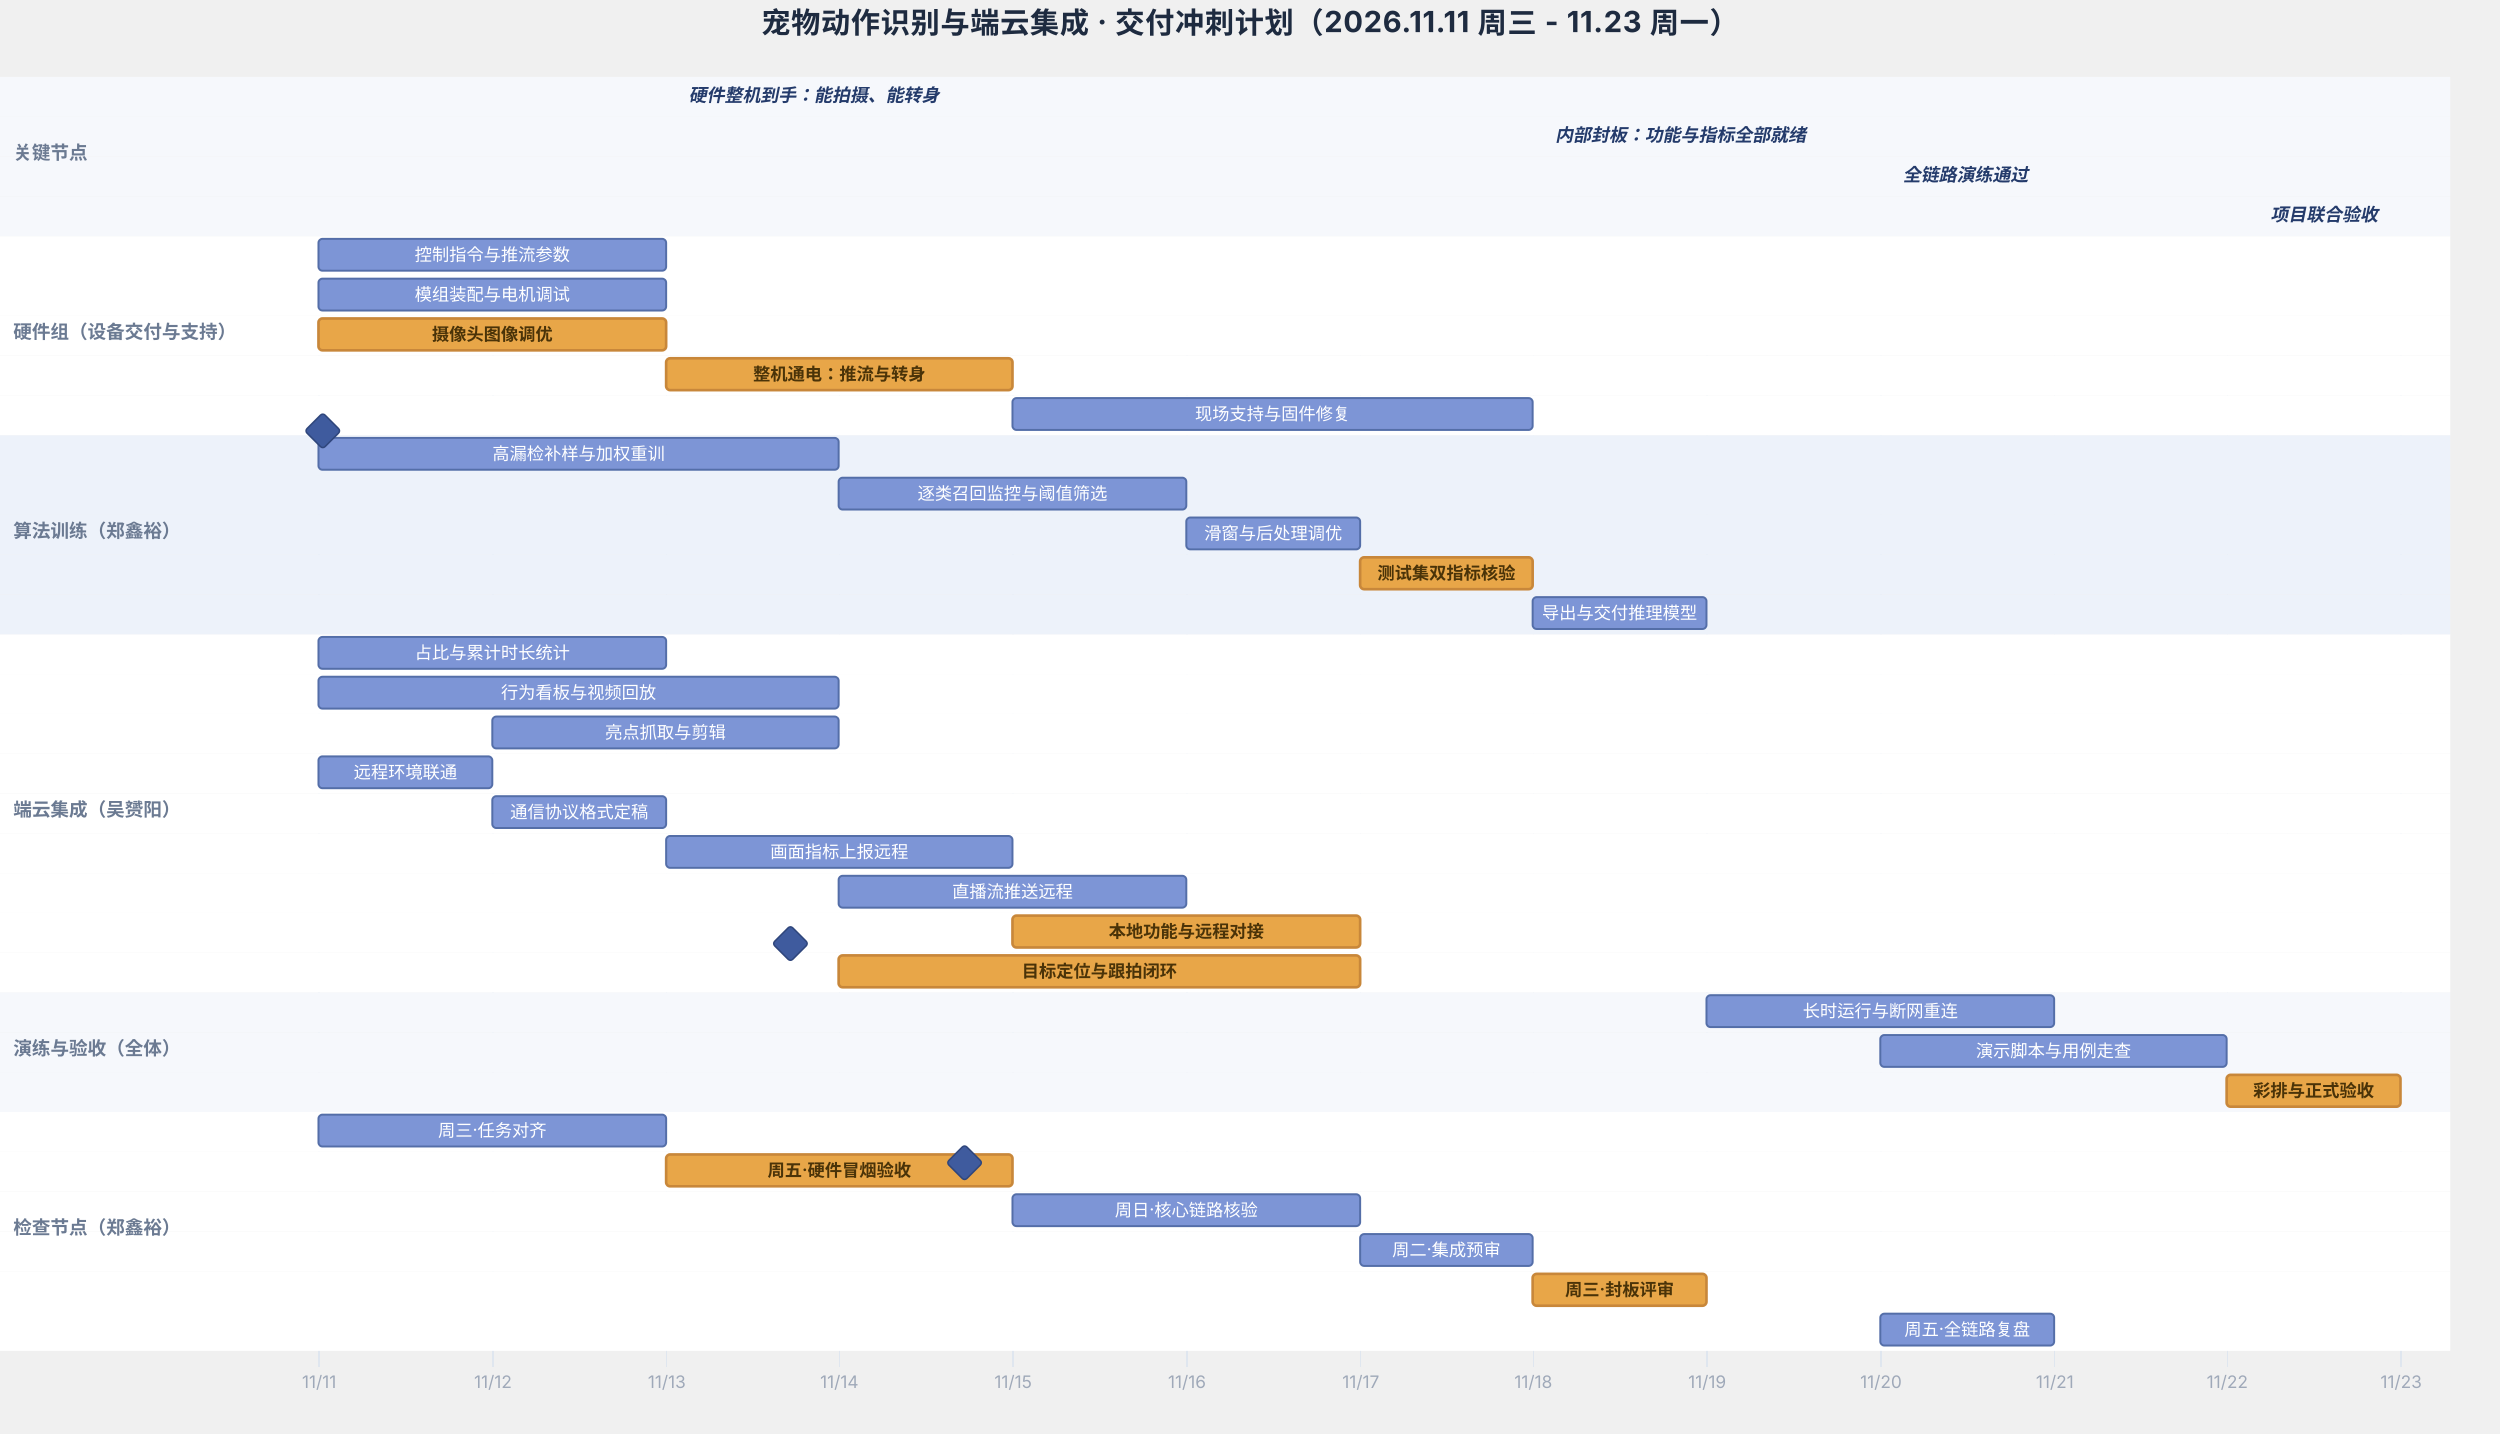
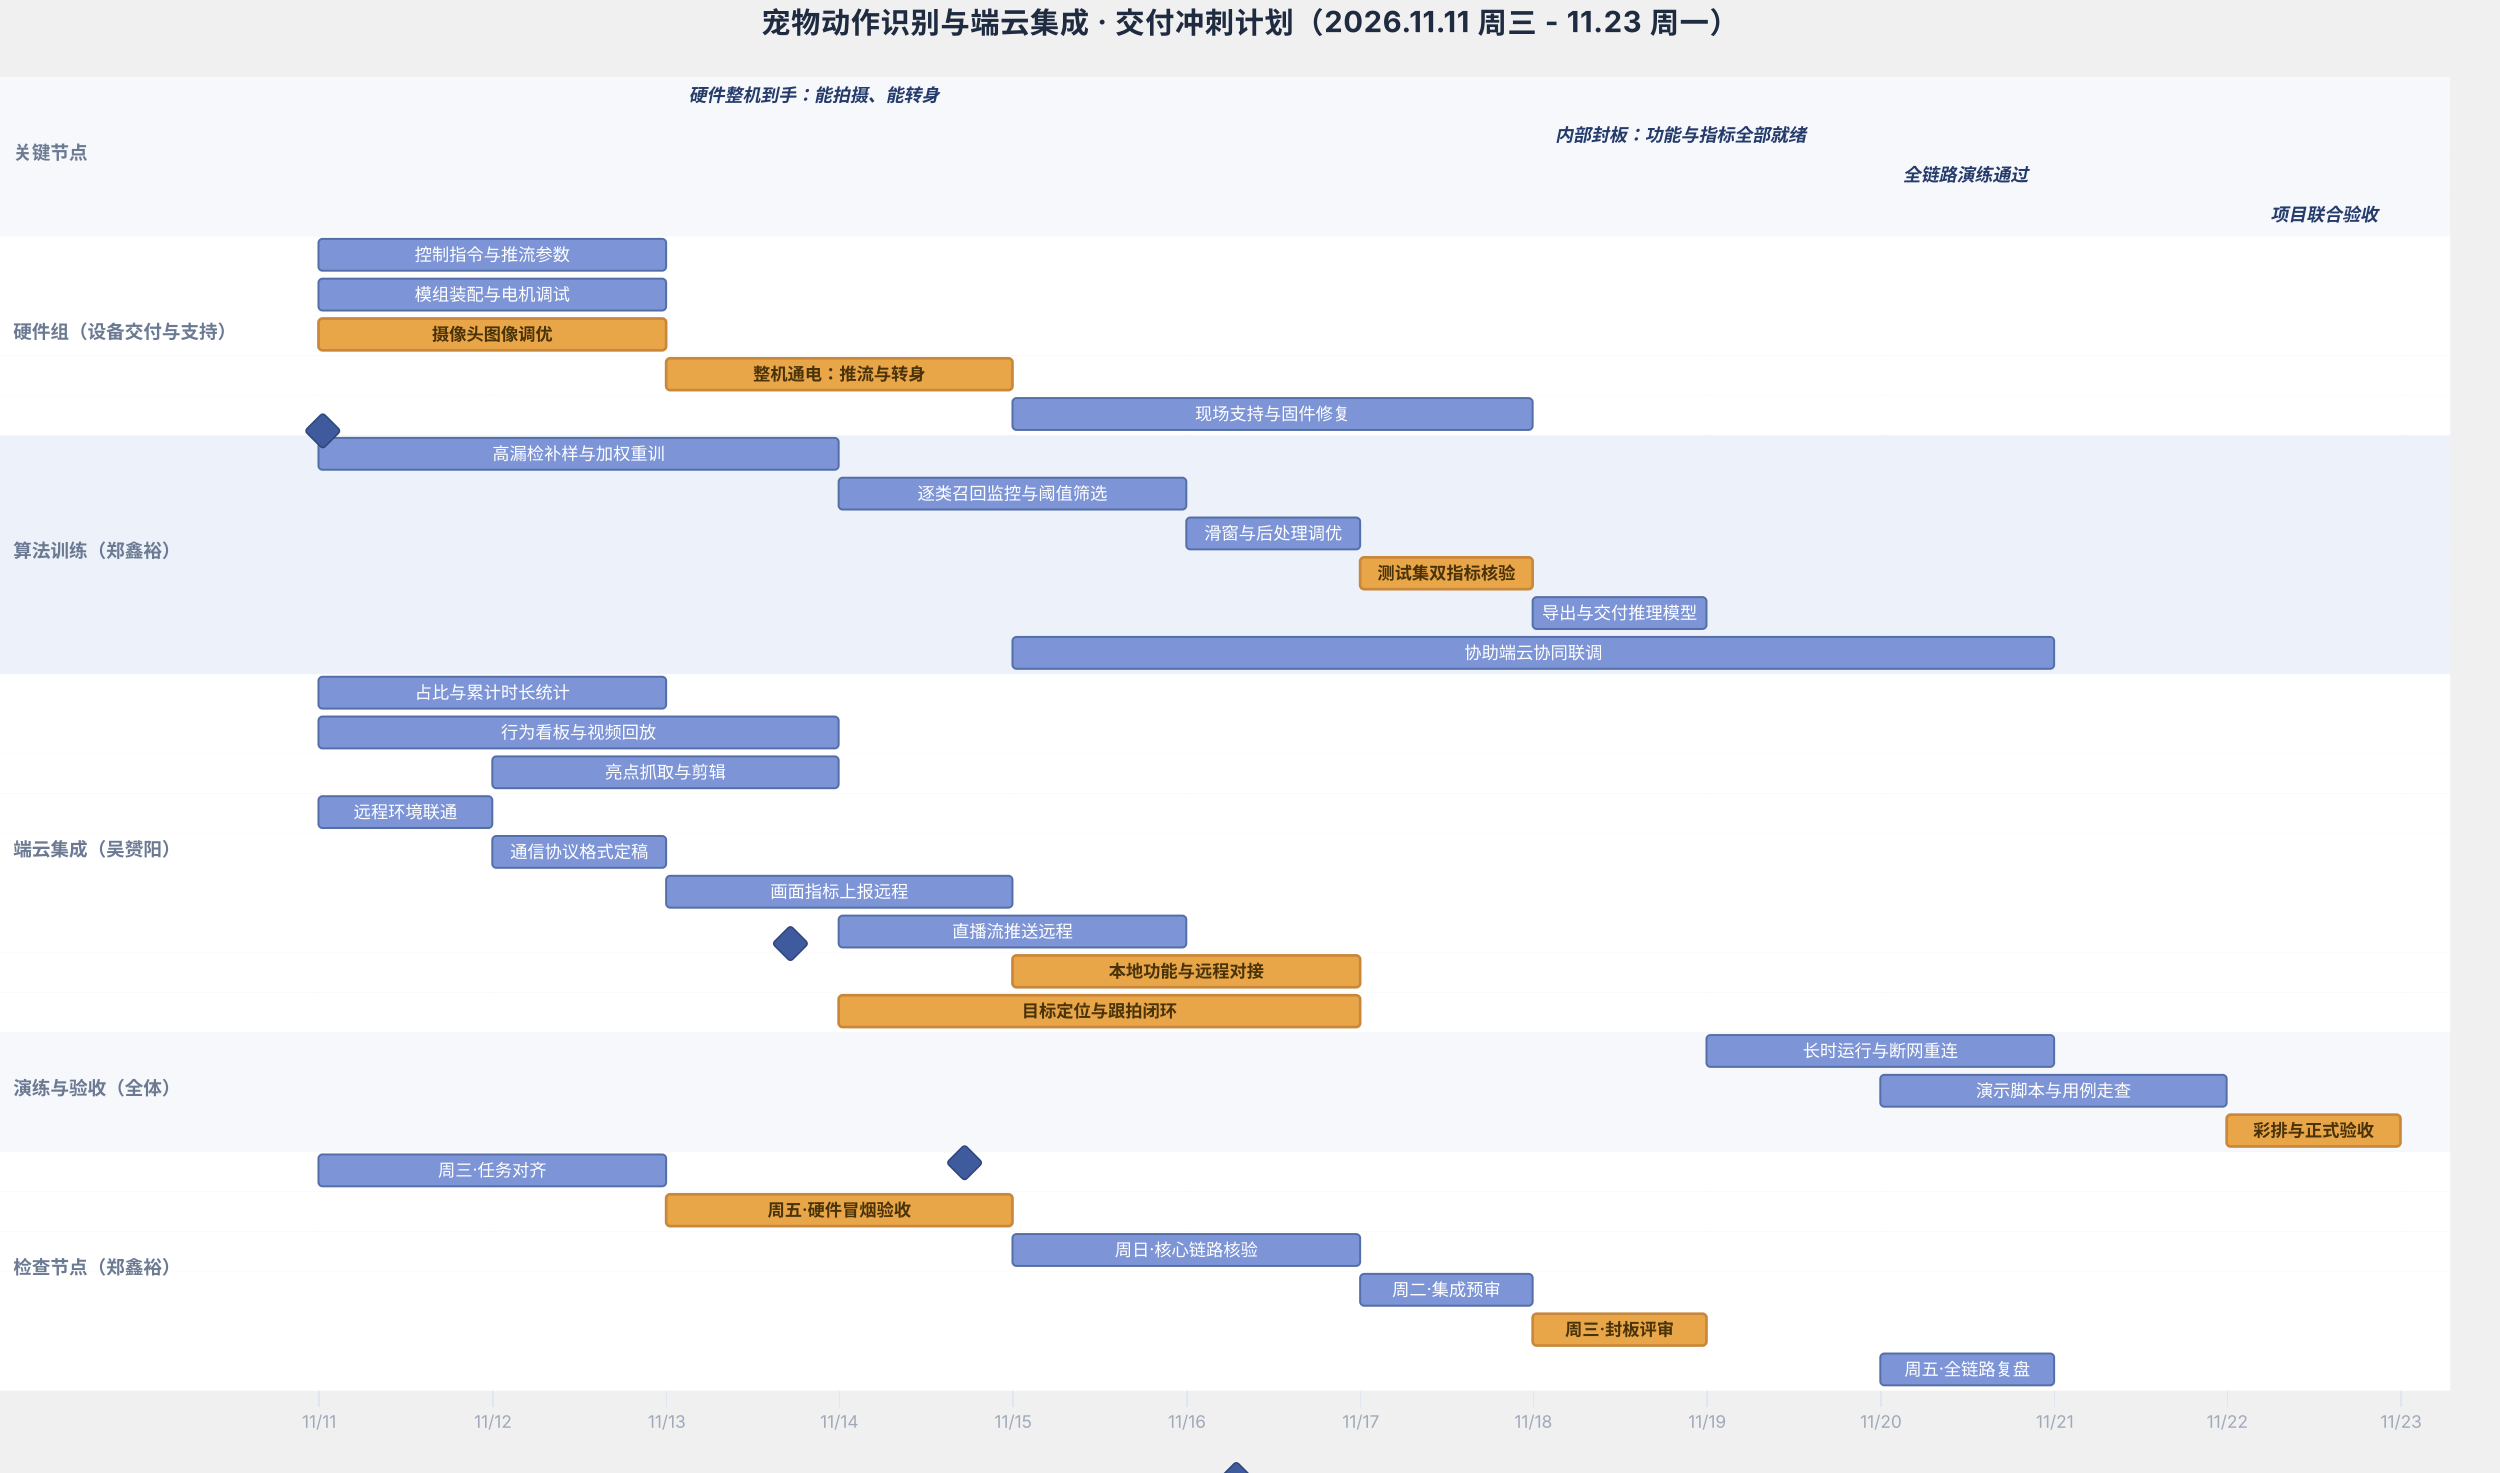
- <svg xmlns="http://www.w3.org/2000/svg" id="my-svg" width="100%" viewBox="0 0 1884 1080" style="max-width: 1884px; background-color: rgb(255, 255, 255);" role="graphics-document document" aria-roledescription="gantt">
+ <svg xmlns="http://www.w3.org/2000/svg" id="my-svg" width="100%" viewBox="0 0 1884 1110" style="max-width: 1884px; background-color: rgb(255, 255, 255);" role="graphics-document document" aria-roledescription="gantt">
  <style>#my-svg{font-family:'PingFang SC',-apple-system,'Helvetica Neue',sans-serif;font-size:15px;fill:#333;}@keyframes edge-animation-frame{from{stroke-dashoffset:0;}}@keyframes dash{to{stroke-dashoffset:0;}}#my-svg .edge-animation-slow{stroke-dasharray:9,5!important;stroke-dashoffset:900;animation:dash 50s linear infinite;stroke-linecap:round;}#my-svg .edge-animation-fast{stroke-dasharray:9,5!important;stroke-dashoffset:900;animation:dash 20s linear infinite;stroke-linecap:round;}#my-svg .error-icon{fill:hsl(220.588, 100%, 98.333%);}#my-svg .error-text{fill:rgb(8.5, 5.75, 0);stroke:rgb(8.5, 5.75, 0);}#my-svg .edge-thickness-normal{stroke-width:1px;}#my-svg .edge-thickness-thick{stroke-width:3.5px;}#my-svg .edge-pattern-solid{stroke-dasharray:0;}#my-svg .edge-thickness-invisible{stroke-width:0;fill:none;}#my-svg .edge-pattern-dashed{stroke-dasharray:3;}#my-svg .edge-pattern-dotted{stroke-dasharray:2;}#my-svg .marker{fill:#0b0b0b;stroke:#0b0b0b;}#my-svg .marker.cross{stroke:#0b0b0b;}#my-svg svg{font-family:'PingFang SC',-apple-system,'Helvetica Neue',sans-serif;font-size:15px;}#my-svg p{margin:0;}#my-svg .mermaid-main-font{font-family:'PingFang SC',-apple-system,'Helvetica Neue',sans-serif;}#my-svg .exclude-range{fill:#eeeeee;}#my-svg .section{stroke:none;opacity:0.2;}#my-svg .section0{fill:#f6f8fc;}#my-svg .section2{fill:#edf2fa;}#my-svg .section1,#my-svg .section3{fill:#ffffff;opacity:0.2;}#my-svg .sectionTitle0{fill:#1e2b40;}#my-svg .sectionTitle1{fill:#1e2b40;}#my-svg .sectionTitle2{fill:#1e2b40;}#my-svg .sectionTitle3{fill:#1e2b40;}#my-svg .sectionTitle{text-anchor:start;font-family:'PingFang SC',-apple-system,'Helvetica Neue',sans-serif;}#my-svg .grid .tick{stroke:#e6ebf3;opacity:0.8;shape-rendering:crispEdges;}#my-svg .grid .tick text{font-family:'PingFang SC',-apple-system,'Helvetica Neue',sans-serif;fill:#333;}#my-svg .grid path{stroke-width:0;}#my-svg .today{fill:none;stroke:red;stroke-width:2px;}#my-svg .task{stroke-width:2;}#my-svg .taskText{text-anchor:middle;font-family:'PingFang SC',-apple-system,'Helvetica Neue',sans-serif;}#my-svg .taskTextOutsideRight{fill:#ffffff;text-anchor:start;font-family:'PingFang SC',-apple-system,'Helvetica Neue',sans-serif;}#my-svg .taskTextOutsideLeft{fill:#ffffff;text-anchor:end;}#my-svg .task.clickable{cursor:pointer;}#my-svg .taskText.clickable{cursor:pointer;fill:#003163!important;font-weight:bold;}#my-svg .taskTextOutsideLeft.clickable{cursor:pointer;fill:#003163!important;font-weight:bold;}#my-svg .taskTextOutsideRight.clickable{cursor:pointer;fill:#003163!important;font-weight:bold;}#my-svg .taskText0,#my-svg .taskText1,#my-svg .taskText2,#my-svg .taskText3{fill:#ffffff;}#my-svg .task0,#my-svg .task1,#my-svg .task2,#my-svg .task3{fill:#7d95d6;stroke:#546ea8;}#my-svg .taskTextOutside0,#my-svg .taskTextOutside2{fill:#2b3444;}#my-svg .taskTextOutside1,#my-svg .taskTextOutside3{fill:#2b3444;}#my-svg .active0,#my-svg .active1,#my-svg .active2,#my-svg .active3{fill:#546ea8;stroke:#3c5189;}#my-svg .activeText0,#my-svg .activeText1,#my-svg .activeText2,#my-svg .activeText3{fill:#ffffff!important;}#my-svg .done0,#my-svg .done1,#my-svg .done2,#my-svg .done3{stroke:#93a5cb;fill:#c2cee6;stroke-width:2;}#my-svg .doneText0,#my-svg .doneText1,#my-svg .doneText2,#my-svg .doneText3{fill:#ffffff!important;}#my-svg .doneText0.taskTextOutsideLeft,#my-svg .doneText0.taskTextOutsideRight,#my-svg .doneText1.taskTextOutsideLeft,#my-svg .doneText1.taskTextOutsideRight,#my-svg .doneText2.taskTextOutsideLeft,#my-svg .doneText2.taskTextOutsideRight,#my-svg .doneText3.taskTextOutsideLeft,#my-svg .doneText3.taskTextOutsideRight{fill:#2b3444!important;}#my-svg .crit0,#my-svg .crit1,#my-svg .crit2,#my-svg .crit3{stroke:#c8873a;fill:#e8a648;stroke-width:2;}#my-svg .activeCrit0,#my-svg .activeCrit1,#my-svg .activeCrit2,#my-svg .activeCrit3{stroke:#c8873a;fill:#546ea8;stroke-width:2;}#my-svg .doneCrit0,#my-svg .doneCrit1,#my-svg .doneCrit2,#my-svg .doneCrit3{stroke:#c8873a;fill:#c2cee6;stroke-width:2;cursor:pointer;shape-rendering:crispEdges;}#my-svg .milestone{transform:rotate(45deg) scale(0.8,0.8);}#my-svg .milestoneText{font-style:italic;}#my-svg .doneCritText0,#my-svg .doneCritText1,#my-svg .doneCritText2,#my-svg .doneCritText3{fill:#ffffff!important;}#my-svg .doneCritText0.taskTextOutsideLeft,#my-svg .doneCritText0.taskTextOutsideRight,#my-svg .doneCritText1.taskTextOutsideLeft,#my-svg .doneCritText1.taskTextOutsideRight,#my-svg .doneCritText2.taskTextOutsideLeft,#my-svg .doneCritText2.taskTextOutsideRight,#my-svg .doneCritText3.taskTextOutsideLeft,#my-svg .doneCritText3.taskTextOutsideRight{fill:#2b3444!important;}#my-svg .vert{stroke:navy;}#my-svg .vertText{font-size:15px;text-anchor:middle;fill:navy!important;}#my-svg .activeCritText0,#my-svg .activeCritText1,#my-svg .activeCritText2,#my-svg .activeCritText3{fill:#ffffff!important;}#my-svg .titleText{text-anchor:middle;font-size:18px;fill:#1e2b40;font-family:'PingFang SC',-apple-system,'Helvetica Neue',sans-serif;}#my-svg .node .neo-node{stroke:hsl(40.588, 60%, 83.333%);}#my-svg [data-look="neo"].node rect,#my-svg [data-look="neo"].cluster rect,#my-svg [data-look="neo"].node polygon{stroke:url(#my-svg-gradient);filter:drop-shadow( 1px 2px 2px rgba(185,185,185,1));}#my-svg [data-look="neo"].swimlane.cluster rect{filter:none;}#my-svg [data-look="neo"].node path{stroke:url(#my-svg-gradient);stroke-width:1px;}#my-svg [data-look="neo"].node .outer-path{filter:drop-shadow( 1px 2px 2px rgba(185,185,185,1));}#my-svg [data-look="neo"].node .neo-line path{stroke:hsl(40.588, 60%, 83.333%);filter:none;}#my-svg [data-look="neo"].node circle{stroke:url(#my-svg-gradient);filter:drop-shadow( 1px 2px 2px rgba(185,185,185,1));}#my-svg [data-look="neo"].node circle .state-start{fill:#000000;}#my-svg [data-look="neo"].icon-shape .icon{fill:url(#my-svg-gradient);filter:drop-shadow( 1px 2px 2px rgba(185,185,185,1));}#my-svg [data-look="neo"].icon-shape .icon-neo path{stroke:url(#my-svg-gradient);filter:drop-shadow( 1px 2px 2px rgba(185,185,185,1));}#my-svg .grid .tick line{stroke:rgb(219, 227, 239)!important;opacity:1!important;}#my-svg .grid .tick text{fill:rgb(139, 151, 171)!important;font-size:13px!important;}#my-svg .grid .domain{display:none!important;}#my-svg .today{display:none!important;}#my-svg .section{opacity:1!important;}#my-svg .section0{fill:rgb(246, 248, 252)!important;}#my-svg .section1{fill:rgb(255, 255, 255)!important;}#my-svg .sectionTitle{fill:rgb(107, 122, 146)!important;font-weight:600!important;font-size:14px!important;}#my-svg .titleText{font-weight:700!important;font-size:22px!important;letter-spacing:0.5px!important;}#my-svg .task0,#my-svg .task1,#my-svg .task2,#my-svg .task3{fill:rgb(125, 149, 214)!important;stroke:rgb(84, 110, 168)!important;stroke-width:1.5!important;rx:3!important;}#my-svg .crit0,#my-svg .crit1,#my-svg .crit2,#my-svg .crit3{fill:rgb(232, 166, 72)!important;stroke:rgb(200, 135, 58)!important;}#my-svg .critText0,#my-svg .critText1,#my-svg .critText2,#my-svg .critText3{fill:rgb(74, 51, 8)!important;font-weight:600!important;}#my-svg .taskText0,#my-svg .taskText1,#my-svg .taskText2,#my-svg .taskText3{font-size:13px!important;}#my-svg .taskTextOutside0,#my-svg .taskTextOutside1,#my-svg .taskTextOutside2,#my-svg .taskTextOutside3{fill:rgb(43, 52, 68)!important;font-size:13.5px!important;}#my-svg .milestone{fill:rgb(63, 91, 158)!important;stroke:rgb(47, 70, 124)!important;}#my-svg .milestoneText{fill:rgb(36, 59, 107)!important;font-size:13.5px!important;font-weight:600!important;}#my-svg :root{--mermaid-font-family:"trebuchet ms",verdana,arial,sans-serif;}</style>
  <g />
-   <g class="grid" transform="translate(240, 1030)" fill="none" font-size="10" font-family="sans-serif" text-anchor="middle">
-     <path class="domain" stroke="currentColor" d="M0.5,-780V0.5H1569.5V-780" />
+   <g class="grid" transform="translate(240, 1060)" fill="none" font-size="10" font-family="sans-serif" text-anchor="middle">
+     <path class="domain" stroke="currentColor" d="M0.5,-810V0.5H1569.5V-810" />
    <g class="tick" opacity="1" transform="translate(0.5,0)">
-       <line stroke="currentColor" y2="-780" />
+       <line stroke="currentColor" y2="-810" />
      <text fill="#000" y="3" dy="1em" stroke="none" font-size="10" style="text-anchor: middle;">11/11</text>
    </g>
    <g class="tick" opacity="1" transform="translate(131.5,0)">
-       <line stroke="currentColor" y2="-780" />
+       <line stroke="currentColor" y2="-810" />
      <text fill="#000" y="3" dy="1em" stroke="none" font-size="10" style="text-anchor: middle;">11/12</text>
    </g>
    <g class="tick" opacity="1" transform="translate(262.5,0)">
-       <line stroke="currentColor" y2="-780" />
+       <line stroke="currentColor" y2="-810" />
      <text fill="#000" y="3" dy="1em" stroke="none" font-size="10" style="text-anchor: middle;">11/13</text>
    </g>
    <g class="tick" opacity="1" transform="translate(392.5,0)">
-       <line stroke="currentColor" y2="-780" />
+       <line stroke="currentColor" y2="-810" />
      <text fill="#000" y="3" dy="1em" stroke="none" font-size="10" style="text-anchor: middle;">11/14</text>
    </g>
    <g class="tick" opacity="1" transform="translate(523.5,0)">
-       <line stroke="currentColor" y2="-780" />
+       <line stroke="currentColor" y2="-810" />
      <text fill="#000" y="3" dy="1em" stroke="none" font-size="10" style="text-anchor: middle;">11/15</text>
    </g>
    <g class="tick" opacity="1" transform="translate(654.5,0)">
-       <line stroke="currentColor" y2="-780" />
+       <line stroke="currentColor" y2="-810" />
      <text fill="#000" y="3" dy="1em" stroke="none" font-size="10" style="text-anchor: middle;">11/16</text>
    </g>
    <g class="tick" opacity="1" transform="translate(785.5,0)">
-       <line stroke="currentColor" y2="-780" />
+       <line stroke="currentColor" y2="-810" />
      <text fill="#000" y="3" dy="1em" stroke="none" font-size="10" style="text-anchor: middle;">11/17</text>
    </g>
    <g class="tick" opacity="1" transform="translate(915.5,0)">
-       <line stroke="currentColor" y2="-780" />
+       <line stroke="currentColor" y2="-810" />
      <text fill="#000" y="3" dy="1em" stroke="none" font-size="10" style="text-anchor: middle;">11/18</text>
    </g>
    <g class="tick" opacity="1" transform="translate(1046.5,0)">
-       <line stroke="currentColor" y2="-780" />
+       <line stroke="currentColor" y2="-810" />
      <text fill="#000" y="3" dy="1em" stroke="none" font-size="10" style="text-anchor: middle;">11/19</text>
    </g>
    <g class="tick" opacity="1" transform="translate(1177.5,0)">
-       <line stroke="currentColor" y2="-780" />
+       <line stroke="currentColor" y2="-810" />
      <text fill="#000" y="3" dy="1em" stroke="none" font-size="10" style="text-anchor: middle;">11/20</text>
    </g>
    <g class="tick" opacity="1" transform="translate(1308.5,0)">
-       <line stroke="currentColor" y2="-780" />
+       <line stroke="currentColor" y2="-810" />
      <text fill="#000" y="3" dy="1em" stroke="none" font-size="10" style="text-anchor: middle;">11/21</text>
    </g>
    <g class="tick" opacity="1" transform="translate(1438.5,0)">
-       <line stroke="currentColor" y2="-780" />
+       <line stroke="currentColor" y2="-810" />
      <text fill="#000" y="3" dy="1em" stroke="none" font-size="10" style="text-anchor: middle;">11/22</text>
    </g>
    <g class="tick" opacity="1" transform="translate(1569.5,0)">
-       <line stroke="currentColor" y2="-780" />
+       <line stroke="currentColor" y2="-810" />
      <text fill="#000" y="3" dy="1em" stroke="none" font-size="10" style="text-anchor: middle;">11/23</text>
    </g>
  </g>
  <g>
    <rect x="0" y="178" width="1846.5" height="30" class="section section1" />
    <rect x="0" y="208" width="1846.5" height="30" class="section section1" />
    <rect x="0" y="238" width="1846.5" height="30" class="section section1" />
    <rect x="0" y="328" width="1846.5" height="30" class="section section2" />
-     <rect x="0" y="478" width="1846.5" height="30" class="section section3" />
    <rect x="0" y="508" width="1846.5" height="30" class="section section3" />
-     <rect x="0" y="568" width="1846.5" height="30" class="section section3" />
-     <rect x="0" y="838" width="1846.5" height="30" class="section section1" />
    <rect x="0" y="538" width="1846.5" height="30" class="section section3" />
    <rect x="0" y="598" width="1846.5" height="30" class="section section3" />
+     <rect x="0" y="868" width="1846.5" height="30" class="section section1" />
+     <rect x="0" y="568" width="1846.5" height="30" class="section section3" />
+     <rect x="0" y="628" width="1846.5" height="30" class="section section3" />
    <rect x="0" y="58" width="1846.5" height="30" class="section section0" />
    <rect x="0" y="268" width="1846.5" height="30" class="section section1" />
-     <rect x="0" y="628" width="1846.5" height="30" class="section section3" />
-     <rect x="0" y="868" width="1846.5" height="30" class="section section1" />
+     <rect x="0" y="658" width="1846.5" height="30" class="section section3" />
+     <rect x="0" y="898" width="1846.5" height="30" class="section section1" />
    <rect x="0" y="358" width="1846.5" height="30" class="section section2" />
-     <rect x="0" y="658" width="1846.5" height="30" class="section section3" />
+     <rect x="0" y="688" width="1846.5" height="30" class="section section3" />
+     <rect x="0" y="748" width="1846.5" height="30" class="section section3" />
+     <rect x="0" y="298" width="1846.5" height="30" class="section section1" />
+     <rect x="0" y="478" width="1846.5" height="30" class="section section2" />
    <rect x="0" y="718" width="1846.5" height="30" class="section section3" />
-     <rect x="0" y="298" width="1846.5" height="30" class="section section1" />
-     <rect x="0" y="688" width="1846.5" height="30" class="section section3" />
-     <rect x="0" y="898" width="1846.5" height="30" class="section section1" />
+     <rect x="0" y="928" width="1846.5" height="30" class="section section1" />
    <rect x="0" y="388" width="1846.5" height="30" class="section section2" />
    <rect x="0" y="418" width="1846.5" height="30" class="section section2" />
-     <rect x="0" y="928" width="1846.5" height="30" class="section section1" />
+     <rect x="0" y="958" width="1846.5" height="30" class="section section1" />
    <rect x="0" y="88" width="1846.5" height="30" class="section section0" />
    <rect x="0" y="448" width="1846.5" height="30" class="section section2" />
-     <rect x="0" y="958" width="1846.5" height="30" class="section section1" />
-     <rect x="0" y="748" width="1846.5" height="30" class="section section0" />
+     <rect x="0" y="988" width="1846.5" height="30" class="section section1" />
+     <rect x="0" y="778" width="1846.5" height="30" class="section section0" />
    <rect x="0" y="118" width="1846.5" height="30" class="section section0" />
-     <rect x="0" y="778" width="1846.5" height="30" class="section section0" />
-     <rect x="0" y="988" width="1846.5" height="30" class="section section1" />
    <rect x="0" y="808" width="1846.5" height="30" class="section section0" />
+     <rect x="0" y="1018" width="1846.5" height="30" class="section section1" />
+     <rect x="0" y="838" width="1846.5" height="30" class="section section0" />
    <rect x="0" y="148" width="1846.5" height="30" class="section section0" />
  </g>
  <g>
    <rect id="my-svg-h1" rx="3" ry="3" x="240" y="180" width="262" height="24" transform-origin="371px 192px" class="task task1" />
    <rect id="my-svg-h2" rx="3" ry="3" x="240" y="210" width="262" height="24" transform-origin="371px 222px" class="task task1" />
    <rect id="my-svg-h5" rx="3" ry="3" x="240" y="240" width="262" height="24" transform-origin="371px 252px" class="task crit1" />
    <rect id="my-svg-t1" rx="3" ry="3" x="240" y="330" width="392" height="24" transform-origin="436px 342px" class="task task2" />
-     <rect id="my-svg-w1" rx="3" ry="3" x="240" y="480" width="262" height="24" transform-origin="371px 492px" class="task task3" />
-     <rect id="my-svg-w2" rx="3" ry="3" x="240" y="510" width="392" height="24" transform-origin="436px 522px" class="task task3" />
-     <rect id="my-svg-w4" rx="3" ry="3" x="240" y="570" width="131" height="24" transform-origin="305.5px 582px" class="task task3" />
-     <rect id="my-svg-s1" rx="3" ry="3" x="240" y="840" width="262" height="24" transform-origin="371px 852px" class="task task1" />
-     <rect id="my-svg-w3" rx="3" ry="3" x="371" y="540" width="261" height="24" transform-origin="501.5px 552px" class="task task3" />
-     <rect id="my-svg-w5" rx="3" ry="3" x="371" y="600" width="131" height="24" transform-origin="436.5px 612px" class="task task3" />
+     <rect id="my-svg-w1" rx="3" ry="3" x="240" y="510" width="262" height="24" transform-origin="371px 522px" class="task task3" />
+     <rect id="my-svg-w2" rx="3" ry="3" x="240" y="540" width="392" height="24" transform-origin="436px 552px" class="task task3" />
+     <rect id="my-svg-w4" rx="3" ry="3" x="240" y="600" width="131" height="24" transform-origin="305.5px 612px" class="task task3" />
+     <rect id="my-svg-s1" rx="3" ry="3" x="240" y="870" width="262" height="24" transform-origin="371px 882px" class="task task1" />
+     <rect id="my-svg-w3" rx="3" ry="3" x="371" y="570" width="261" height="24" transform-origin="501.5px 582px" class="task task3" />
+     <rect id="my-svg-w5" rx="3" ry="3" x="371" y="630" width="131" height="24" transform-origin="436.5px 642px" class="task task3" />
    <rect id="my-svg-m1" rx="3" ry="3" x="490" y="60" width="24" height="24" transform-origin="502px 72px" class="task milestone  task0" />
    <rect id="my-svg-h3" rx="3" ry="3" x="502" y="270" width="261" height="24" transform-origin="632.5px 282px" class="task crit1" />
-     <rect id="my-svg-w6" rx="3" ry="3" x="502" y="630" width="261" height="24" transform-origin="632.5px 642px" class="task task3" />
-     <rect id="my-svg-s2" rx="3" ry="3" x="502" y="870" width="261" height="24" transform-origin="632.5px 882px" class="task crit1" />
+     <rect id="my-svg-w6" rx="3" ry="3" x="502" y="660" width="261" height="24" transform-origin="632.5px 672px" class="task task3" />
+     <rect id="my-svg-s2" rx="3" ry="3" x="502" y="900" width="261" height="24" transform-origin="632.5px 912px" class="task crit1" />
    <rect id="my-svg-t2" rx="3" ry="3" x="632" y="360" width="262" height="24" transform-origin="763px 372px" class="task task2" />
-     <rect id="my-svg-w7" rx="3" ry="3" x="632" y="660" width="262" height="24" transform-origin="763px 672px" class="task task3" />
-     <rect id="my-svg-w9" rx="3" ry="3" x="632" y="720" width="393" height="24" transform-origin="828.5px 732px" class="task crit3" />
+     <rect id="my-svg-w7" rx="3" ry="3" x="632" y="690" width="262" height="24" transform-origin="763px 702px" class="task task3" />
+     <rect id="my-svg-w9" rx="3" ry="3" x="632" y="750" width="393" height="24" transform-origin="828.5px 762px" class="task crit3" />
    <rect id="my-svg-h4" rx="3" ry="3" x="763" y="300" width="392" height="24" transform-origin="959px 312px" class="task task1" />
-     <rect id="my-svg-w8" rx="3" ry="3" x="763" y="690" width="262" height="24" transform-origin="894px 702px" class="task crit3" />
-     <rect id="my-svg-s3" rx="3" ry="3" x="763" y="900" width="262" height="24" transform-origin="894px 912px" class="task task1" />
+     <rect id="my-svg-t6" rx="3" ry="3" x="763" y="480" width="785" height="24" transform-origin="1155.5px 492px" class="task task2" />
+     <rect id="my-svg-w8" rx="3" ry="3" x="763" y="720" width="262" height="24" transform-origin="894px 732px" class="task crit3" />
+     <rect id="my-svg-s3" rx="3" ry="3" x="763" y="930" width="262" height="24" transform-origin="894px 942px" class="task task1" />
    <rect id="my-svg-t3" rx="3" ry="3" x="894" y="390" width="131" height="24" transform-origin="959.5px 402px" class="task task2" />
    <rect id="my-svg-t4" rx="3" ry="3" x="1025" y="420" width="130" height="24" transform-origin="1090px 432px" class="task crit2" />
-     <rect id="my-svg-s4" rx="3" ry="3" x="1025" y="930" width="130" height="24" transform-origin="1090px 942px" class="task task1" />
+     <rect id="my-svg-s4" rx="3" ry="3" x="1025" y="960" width="130" height="24" transform-origin="1090px 972px" class="task task1" />
    <rect id="my-svg-m2" rx="3" ry="3" x="1143" y="90" width="24" height="24" transform-origin="1155px 102px" class="task milestone  task0" />
    <rect id="my-svg-t5" rx="3" ry="3" x="1155" y="450" width="131" height="24" transform-origin="1220.5px 462px" class="task task2" />
-     <rect id="my-svg-s5" rx="3" ry="3" x="1155" y="960" width="131" height="24" transform-origin="1220.5px 972px" class="task crit1" />
-     <rect id="my-svg-j1" rx="3" ry="3" x="1286" y="750" width="262" height="24" transform-origin="1417px 762px" class="task task0" />
+     <rect id="my-svg-s5" rx="3" ry="3" x="1155" y="990" width="131" height="24" transform-origin="1220.5px 1002px" class="task crit1" />
+     <rect id="my-svg-j1" rx="3" ry="3" x="1286" y="780" width="262" height="24" transform-origin="1417px 792px" class="task task0" />
    <rect id="my-svg-m3" rx="3" ry="3" x="1405" y="120" width="24" height="24" transform-origin="1417px 132px" class="task milestone  task0" />
-     <rect id="my-svg-j2" rx="3" ry="3" x="1417" y="780" width="261" height="24" transform-origin="1547.5px 792px" class="task task0" />
-     <rect id="my-svg-s6" rx="3" ry="3" x="1417" y="990" width="131" height="24" transform-origin="1482.5px 1002px" class="task task1" />
-     <rect id="my-svg-j3" rx="3" ry="3" x="1678" y="810" width="131" height="24" transform-origin="1743.5px 822px" class="task crit0" />
+     <rect id="my-svg-j2" rx="3" ry="3" x="1417" y="810" width="261" height="24" transform-origin="1547.5px 822px" class="task task0" />
+     <rect id="my-svg-s6" rx="3" ry="3" x="1417" y="1020" width="131" height="24" transform-origin="1482.5px 1032px" class="task task1" />
+     <rect id="my-svg-j3" rx="3" ry="3" x="1678" y="840" width="131" height="24" transform-origin="1743.5px 852px" class="task crit0" />
    <rect id="my-svg-m4" rx="3" ry="3" x="1797" y="150" width="24" height="24" transform-origin="1809px 162px" class="task milestone  task0" />
    <text id="my-svg-h1-text" font-size="13" x="371" y="196.5" class="taskText taskText1  width-117">控制指令与推流参数                 </text>
    <text id="my-svg-h2-text" font-size="13" x="371" y="226.5" class="taskText taskText1  width-117">模组装配与电机调试                 </text>
    <text id="my-svg-h5-text" font-size="13" x="371" y="256.5" class="taskText taskText1  critText1 width-91">摄像头图像调优                     </text>
    <text id="my-svg-t1-text" font-size="13" x="436" y="346.5" class="taskText taskText2  width-130">高漏检补样与加权重训               </text>
-     <text id="my-svg-w1-text" font-size="13" x="371" y="496.5" class="taskText taskText3  width-117">占比与累计时长统计                 </text>
-     <text id="my-svg-w2-text" font-size="13" x="436" y="526.5" class="taskText taskText3  width-117">行为看板与视频回放                 </text>
-     <text id="my-svg-w4-text" font-size="13" x="305.5" y="586.5" class="taskText taskText3  width-78">远程环境联通                       </text>
-     <text id="my-svg-s1-text" font-size="13" x="371" y="856.5" class="taskText taskText1  width-84.5">周三·任务对齐                     </text>
-     <text id="my-svg-w3-text" font-size="13" x="501.5" y="556.5" class="taskText taskText3  width-91">亮点抓取与剪辑                     </text>
-     <text id="my-svg-w5-text" font-size="13" x="436.5" y="616.5" class="taskText taskText3  width-104">通信协议格式定稿                   </text>
+     <text id="my-svg-w1-text" font-size="13" x="371" y="526.5" class="taskText taskText3  width-117">占比与累计时长统计                 </text>
+     <text id="my-svg-w2-text" font-size="13" x="436" y="556.5" class="taskText taskText3  width-117">行为看板与视频回放                 </text>
+     <text id="my-svg-w4-text" font-size="13" x="305.5" y="616.5" class="taskText taskText3  width-78">远程环境联通                       </text>
+     <text id="my-svg-s1-text" font-size="13" x="371" y="886.5" class="taskText taskText1  width-84.5">周三·任务对齐                     </text>
+     <text id="my-svg-w3-text" font-size="13" x="501.5" y="586.5" class="taskText taskText3  width-91">亮点抓取与剪辑                     </text>
+     <text id="my-svg-w5-text" font-size="13" x="436.5" y="646.5" class="taskText taskText3  width-104">通信协议格式定稿                   </text>
    <text id="my-svg-m1-text" font-size="13" x="519" y="76.5" class="taskTextOutsideRight taskTextOutside0  milestoneText width-182">硬件整机到手：能拍摄、能转身       </text>
    <text id="my-svg-h3-text" font-size="13" x="632.5" y="286.5" class="taskText taskText1  critText1 width-130">整机通电：推流与转身               </text>
-     <text id="my-svg-w6-text" font-size="13" x="632.5" y="646.5" class="taskText taskText3  width-104">画面指标上报远程                   </text>
-     <text id="my-svg-s2-text" font-size="13" x="632.5" y="886.5" class="taskText taskText1  critText1 width-110.5">周五·硬件冒烟验收                 </text>
+     <text id="my-svg-w6-text" font-size="13" x="632.5" y="676.5" class="taskText taskText3  width-104">画面指标上报远程                   </text>
+     <text id="my-svg-s2-text" font-size="13" x="632.5" y="916.5" class="taskText taskText1  critText1 width-110.5">周五·硬件冒烟验收                 </text>
    <text id="my-svg-t2-text" font-size="13" x="763" y="376.5" class="taskText taskText2  width-143">逐类召回监控与阈值筛选             </text>
-     <text id="my-svg-w7-text" font-size="13" x="763" y="676.5" class="taskText taskText3  width-91">直播流推送远程                     </text>
-     <text id="my-svg-w9-text" font-size="13" x="828.5" y="736.5" class="taskText taskText3  critText3 width-117">目标定位与跟拍闭环                 </text>
+     <text id="my-svg-w7-text" font-size="13" x="763" y="706.5" class="taskText taskText3  width-91">直播流推送远程                     </text>
+     <text id="my-svg-w9-text" font-size="13" x="828.5" y="766.5" class="taskText taskText3  critText3 width-117">目标定位与跟拍闭环                 </text>
    <text id="my-svg-h4-text" font-size="13" x="959" y="316.5" class="taskText taskText1  width-117">现场支持与固件修复                 </text>
-     <text id="my-svg-w8-text" font-size="13" x="894" y="706.5" class="taskText taskText3  critText3 width-117">本地功能与远程对接                 </text>
-     <text id="my-svg-s3-text" font-size="13" x="894" y="916.5" class="taskText taskText1  width-110.5">周日·核心链路核验                 </text>
+     <text id="my-svg-t6-text" font-size="13" x="1155.5" y="496.5" class="taskText taskText2  width-104">协助端云协同联调                   </text>
+     <text id="my-svg-w8-text" font-size="13" x="894" y="736.5" class="taskText taskText3  critText3 width-117">本地功能与远程对接                 </text>
+     <text id="my-svg-s3-text" font-size="13" x="894" y="946.5" class="taskText taskText1  width-110.5">周日·核心链路核验                 </text>
    <text id="my-svg-t3-text" font-size="13" x="959.5" y="406.5" class="taskText taskText2  width-104">滑窗与后处理调优                   </text>
    <text id="my-svg-t4-text" font-size="13" x="1090" y="436.5" class="taskText taskText2  critText2 width-104">测试集双指标核验                   </text>
-     <text id="my-svg-s4-text" font-size="13" x="1090" y="946.5" class="taskText taskText1  width-84.5">周二·集成预审                     </text>
+     <text id="my-svg-s4-text" font-size="13" x="1090" y="976.5" class="taskText taskText1  width-84.5">周二·集成预审                     </text>
    <text id="my-svg-m2-text" font-size="13" x="1172" y="106.5" class="taskTextOutsideRight taskTextOutside0  milestoneText width-182">内部封板：功能与指标全部就绪       </text>
    <text id="my-svg-t5-text" font-size="13" x="1220.5" y="466.5" class="taskText taskText2  width-117">导出与交付推理模型                 </text>
-     <text id="my-svg-s5-text" font-size="13" x="1220.5" y="976.5" class="taskText taskText1  critText1 width-84.5">周三·封板评审                     </text>
-     <text id="my-svg-j1-text" font-size="13" x="1417" y="766.5" class="taskText taskText0  width-117">长时运行与断网重连                 </text>
+     <text id="my-svg-s5-text" font-size="13" x="1220.5" y="1006.5" class="taskText taskText1  critText1 width-84.5">周三·封板评审                     </text>
+     <text id="my-svg-j1-text" font-size="13" x="1417" y="796.5" class="taskText taskText0  width-117">长时运行与断网重连                 </text>
    <text id="my-svg-m3-text" font-size="13" x="1434" y="136.5" class="taskTextOutsideRight taskTextOutside0  milestoneText width-91">全链路演练通过                     </text>
-     <text id="my-svg-j2-text" font-size="13" x="1547.5" y="796.5" class="taskText taskText0  width-117">演示脚本与用例走查                 </text>
-     <text id="my-svg-s6-text" font-size="13" x="1482.5" y="1006.5" class="taskText taskText1  width-97.5">周五·全链路复盘                   </text>
-     <text id="my-svg-j3-text" font-size="13" x="1743.5" y="826.5" class="taskText taskText0  critText0 width-91">彩排与正式验收                     </text>
+     <text id="my-svg-j2-text" font-size="13" x="1547.5" y="826.5" class="taskText taskText0  width-117">演示脚本与用例走查                 </text>
+     <text id="my-svg-s6-text" font-size="13" x="1482.5" y="1036.5" class="taskText taskText1  width-97.5">周五·全链路复盘                   </text>
+     <text id="my-svg-j3-text" font-size="13" x="1743.5" y="856.5" class="taskText taskText0  critText0 width-91">彩排与正式验收                     </text>
    <text id="my-svg-m4-text" font-size="13" x="1792" y="166.5" class="taskTextOutsideLeft taskTextOutside0  milestoneText">项目联合验收                       </text>
  </g>
  <g>
    <text dy="0em" x="10" y="120" font-size="14" class="sectionTitle sectionTitle0">
      <tspan alignment-baseline="central" x="10">关键节点</tspan>
    </text>
    <text dy="0em" x="10" y="255" font-size="14" class="sectionTitle sectionTitle1">
      <tspan alignment-baseline="central" x="10">硬件组（设备交付与支持）</tspan>
    </text>
-     <text dy="0em" x="10" y="405" font-size="14" class="sectionTitle sectionTitle2">
+     <text dy="0em" x="10" y="420" font-size="14" class="sectionTitle sectionTitle2">
      <tspan alignment-baseline="central" x="10">算法训练（郑鑫裕）</tspan>
    </text>
-     <text dy="0em" x="10" y="615" font-size="14" class="sectionTitle sectionTitle3">
+     <text dy="0em" x="10" y="645" font-size="14" class="sectionTitle sectionTitle3">
      <tspan alignment-baseline="central" x="10">端云集成（吴赟阳）</tspan>
    </text>
-     <text dy="0em" x="10" y="795" font-size="14" class="sectionTitle sectionTitle0">
+     <text dy="0em" x="10" y="825" font-size="14" class="sectionTitle sectionTitle0">
      <tspan alignment-baseline="central" x="10">演练与验收（全体）</tspan>
    </text>
-     <text dy="0em" x="10" y="930" font-size="14" class="sectionTitle sectionTitle1">
+     <text dy="0em" x="10" y="960" font-size="14" class="sectionTitle sectionTitle1">
      <tspan alignment-baseline="central" x="10">检查节点（郑鑫裕）</tspan>
    </text>
  </g>
  <text x="942" y="25" class="titleText">宠物动作识别与端云集成 · 交付冲刺计划（2026.11.11 周三 - 11.23 周一）</text>
</svg>
